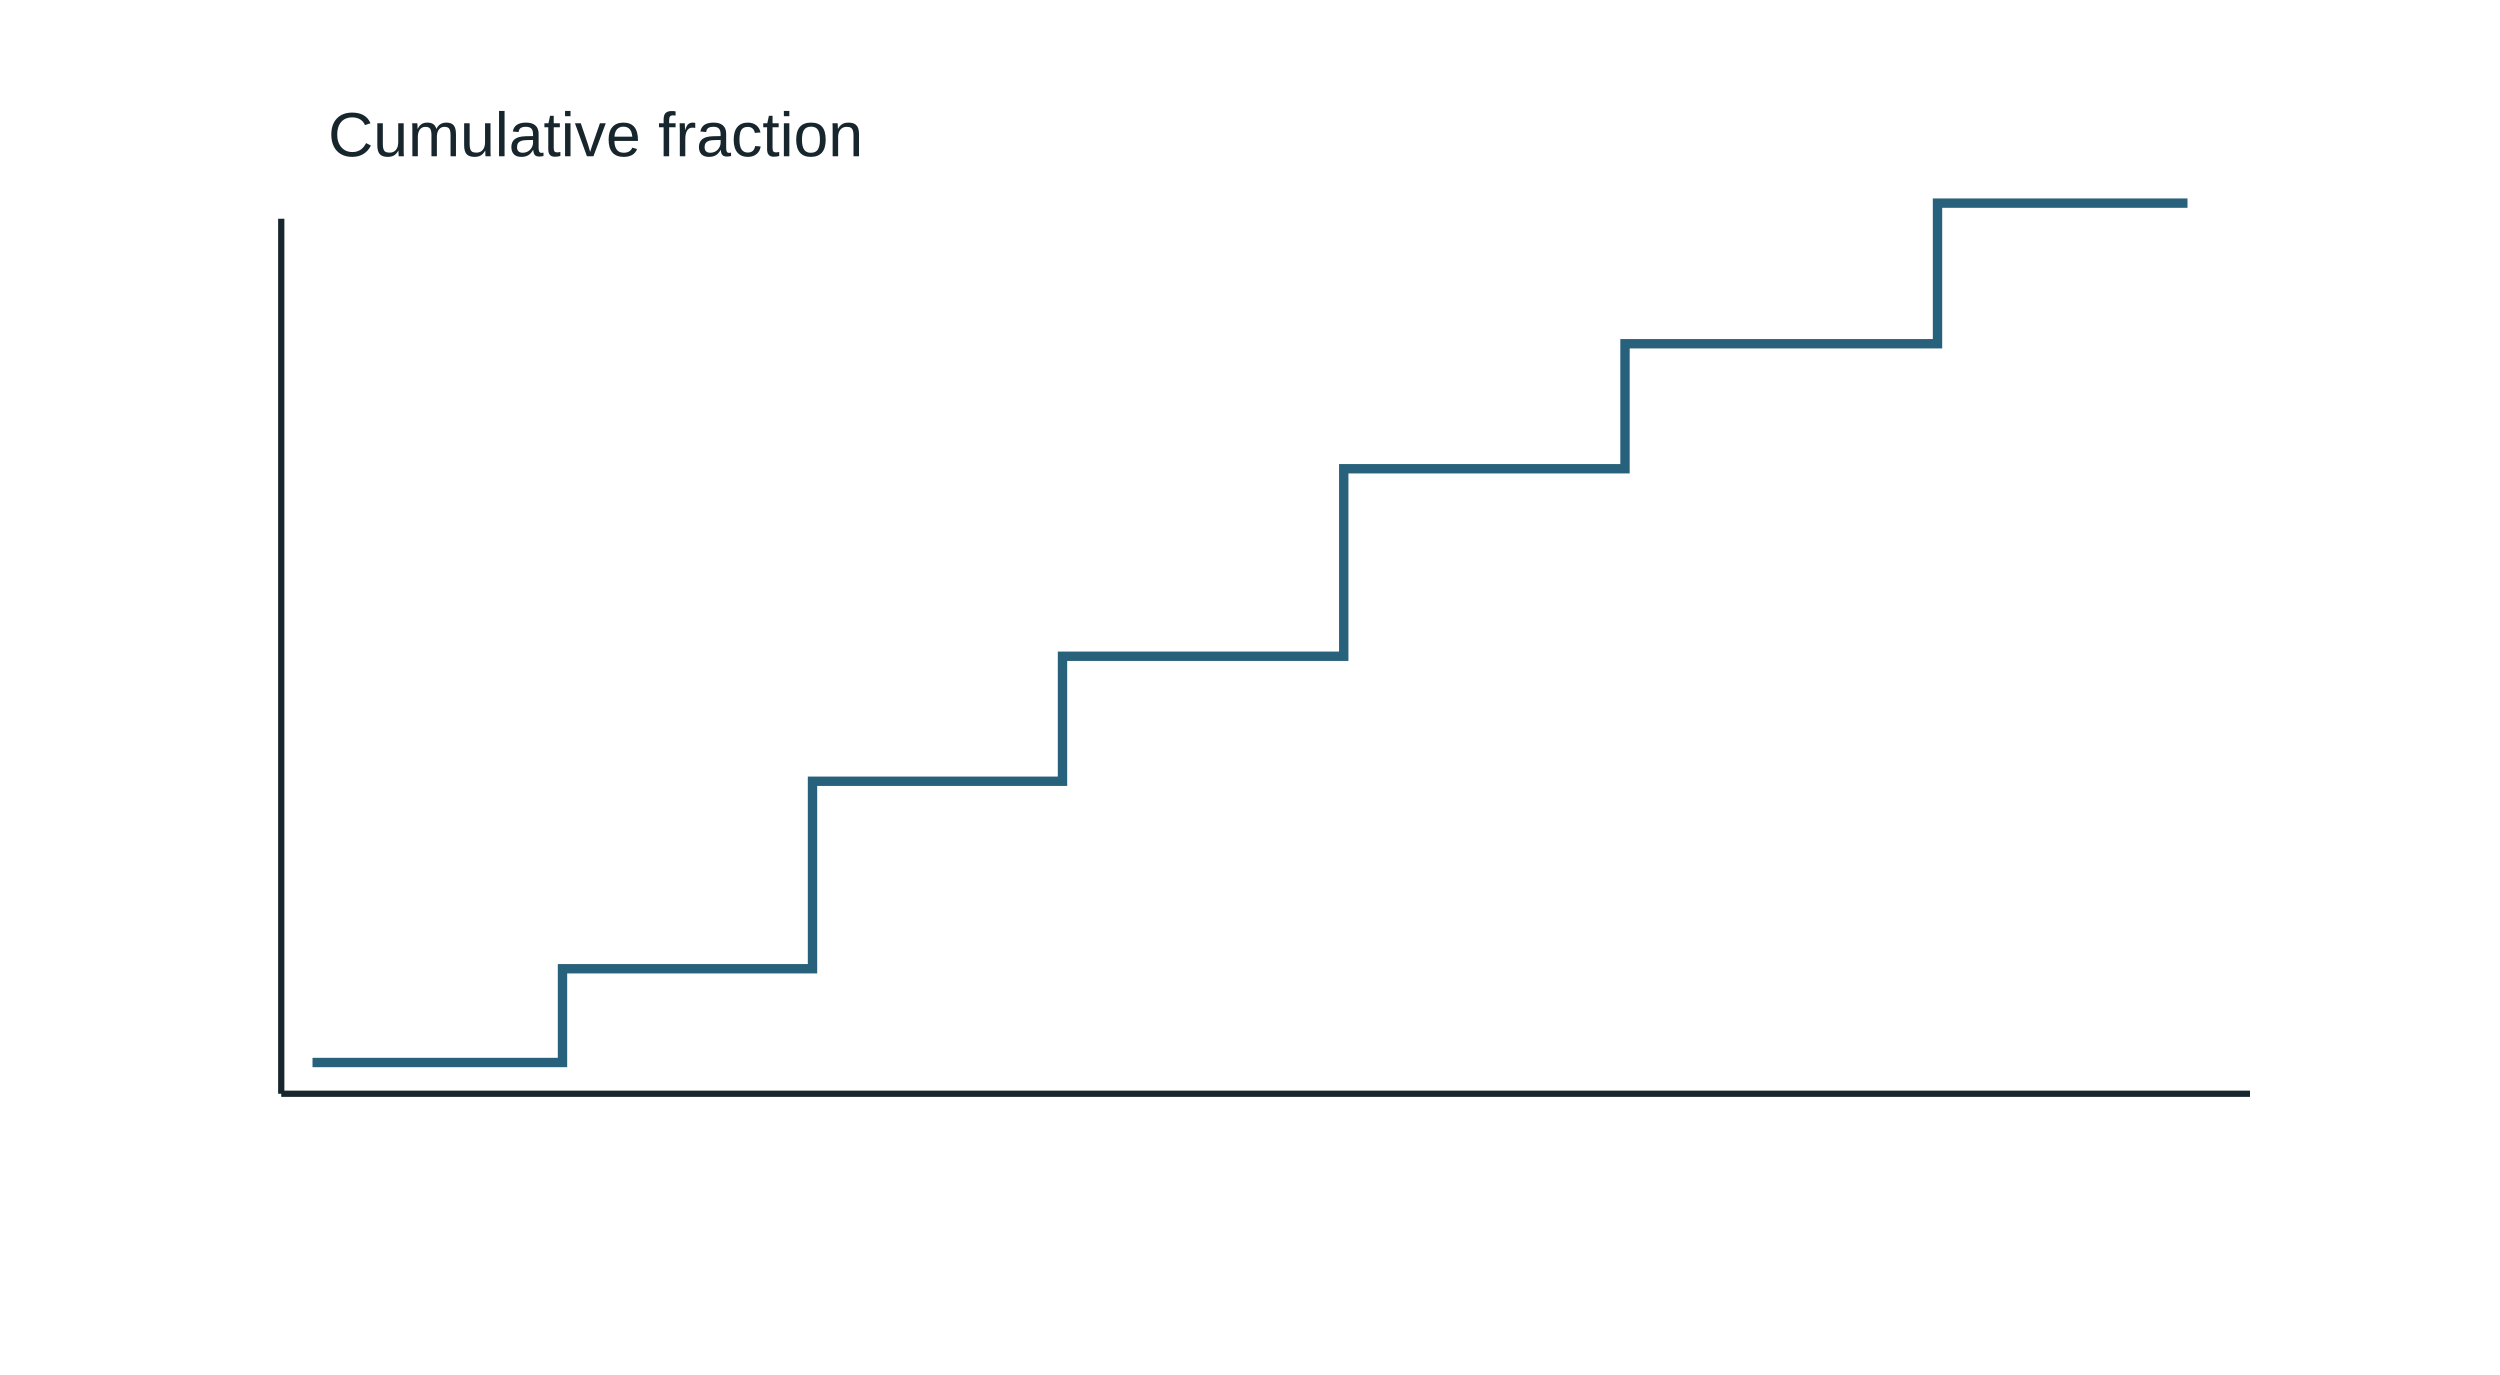
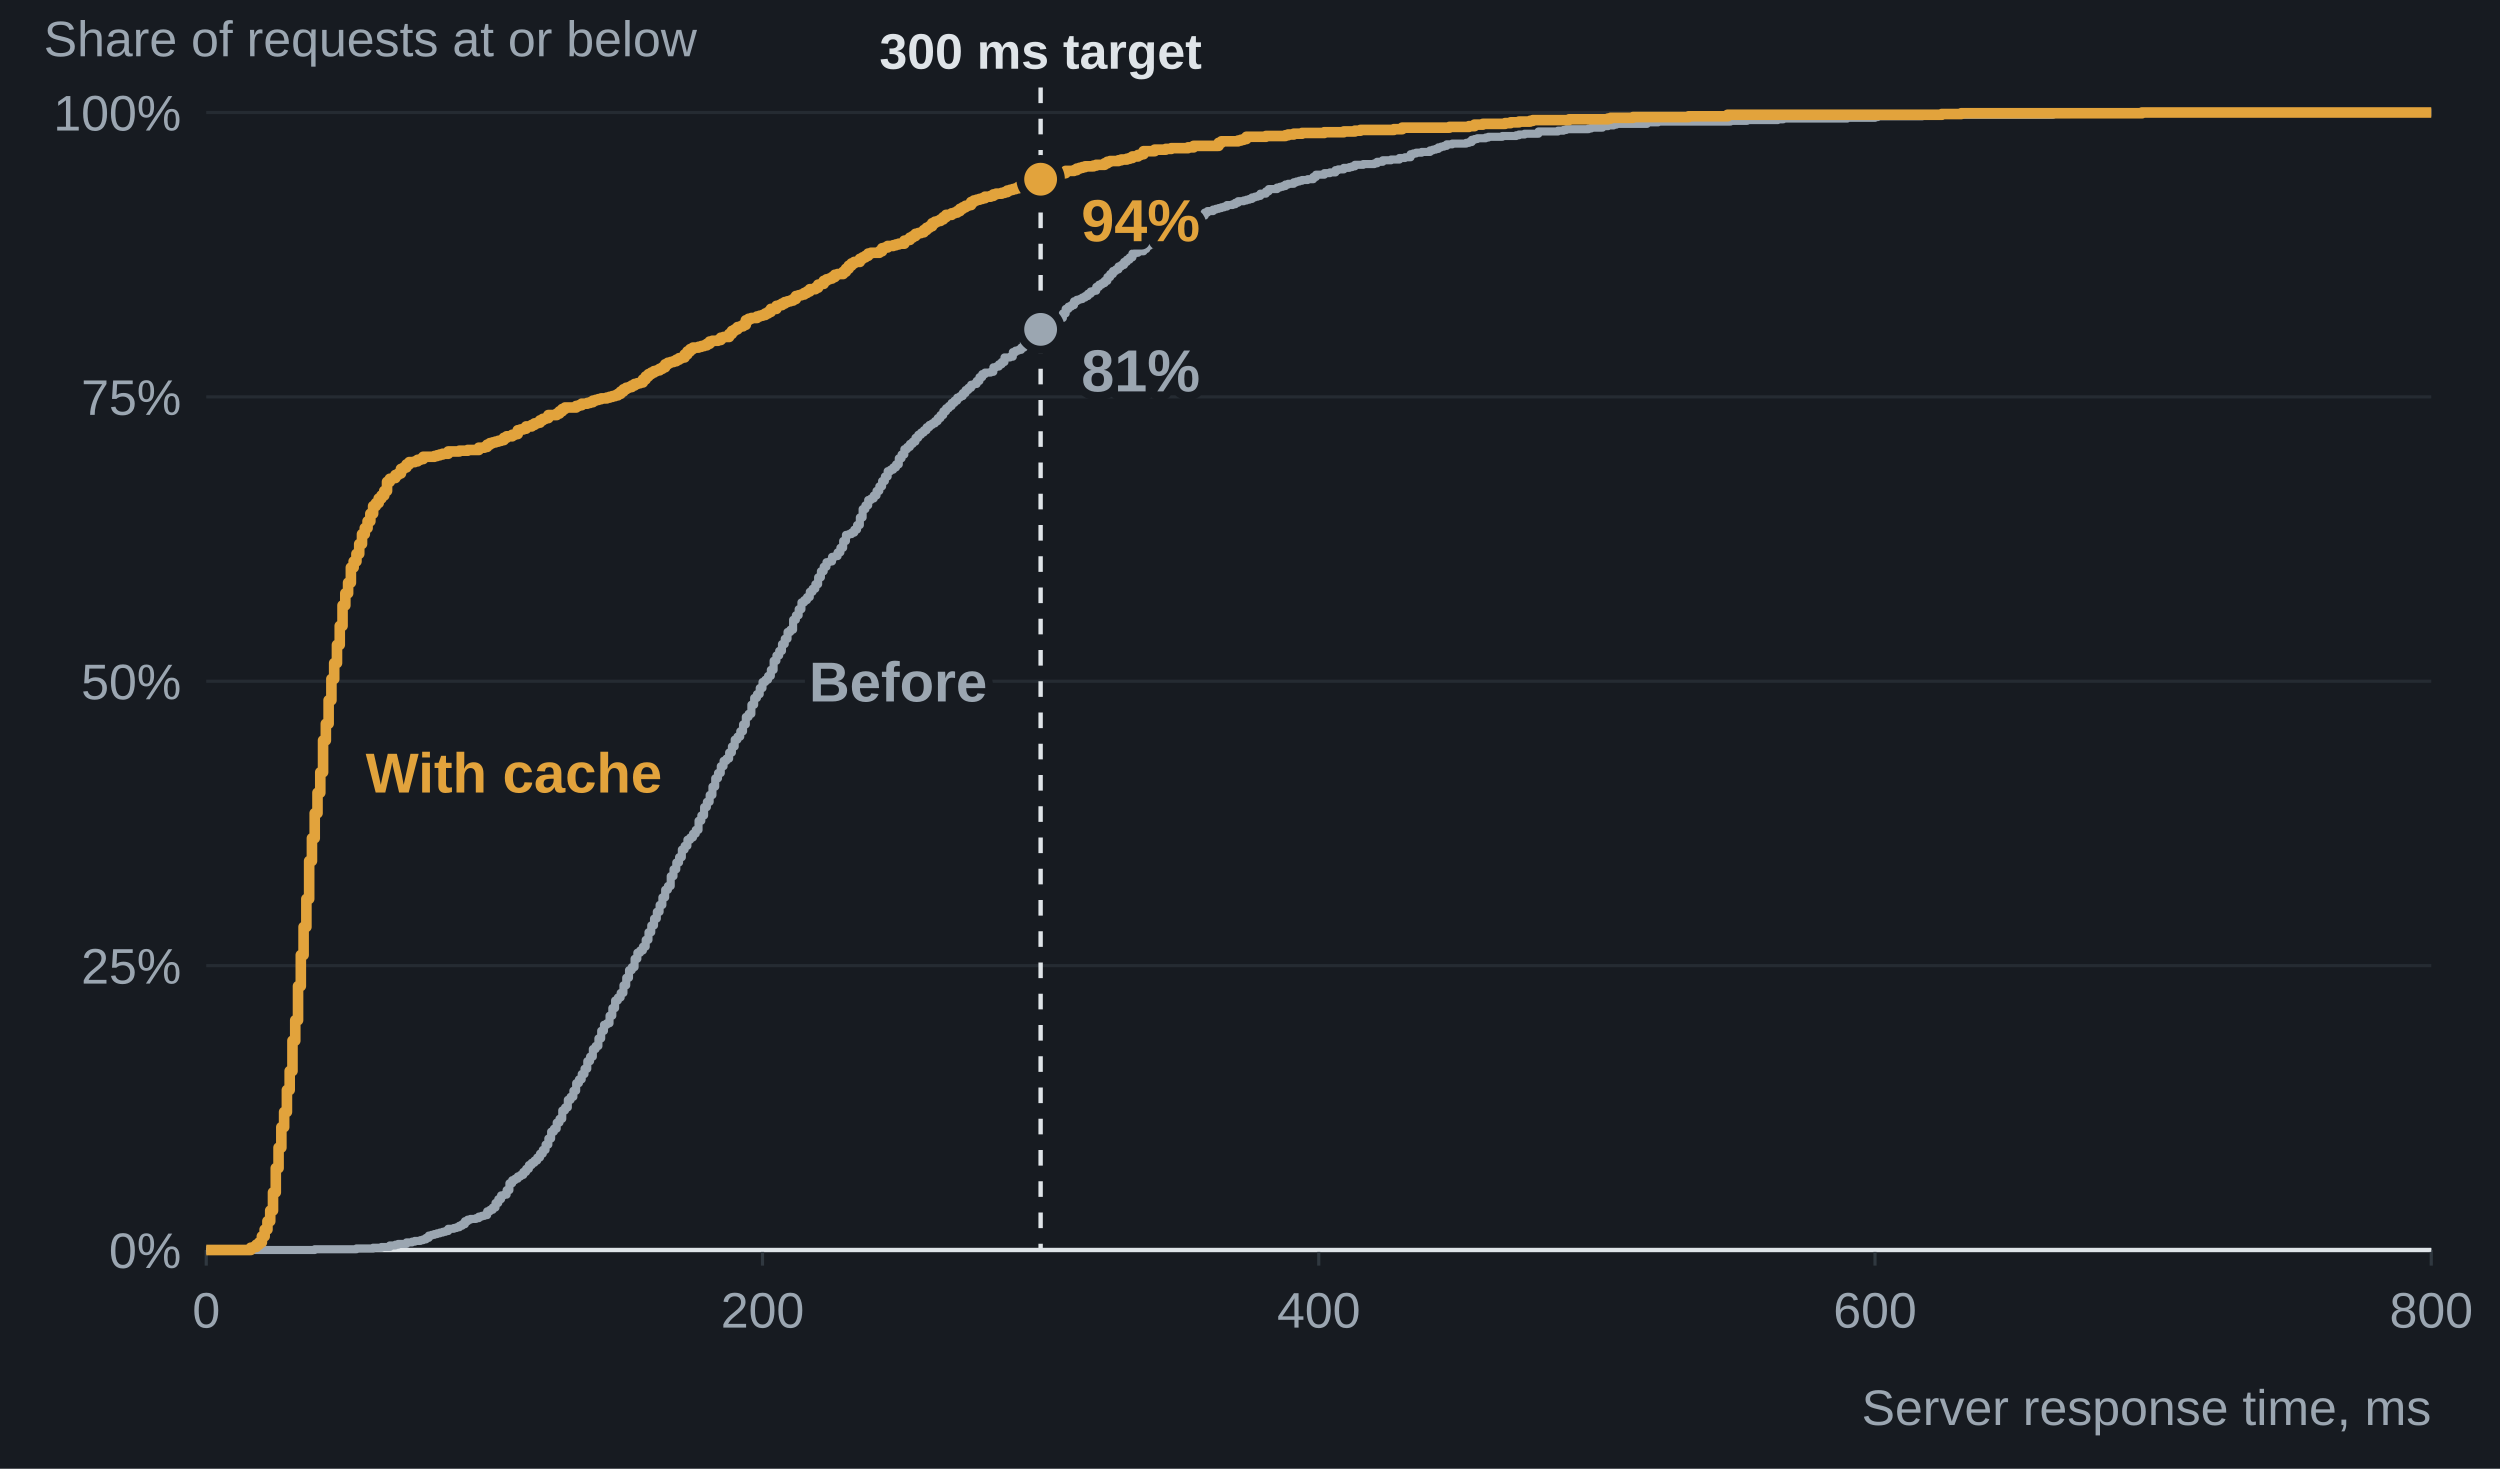
- <svg xmlns="http://www.w3.org/2000/svg" aria-labelledby="g-ecdf-ecdf-title g-ecdf-ecdf-desc" role="img" viewBox="0 0 800 440">
-   <g data-part="drawing">
-     <line stroke="#17252d" stroke-width="2" x1="90" x2="720" y1="350" y2="350" />
-     <line stroke="#17252d" stroke-width="2" x1="90" x2="90" y1="70" y2="350" />
-     <polyline fill="none" points="100.0,340.0 180.0,340.0 180.0,310.0 260.0,310.0 260.0,250.0 340.0,250.0 340.0,210.0 430.0,210.0 430.0,150.0 520.0,150.0 520.0,110.0 620.0,110.0 620.0,65.0 700.0,65.0" stroke="#28617b" stroke-width="3" />
-     <text fill="#17252d" font-family="Arial, sans-serif" font-size="20" text-anchor="start" x="105" y="50">Cumulative fraction</text>
+ <svg xmlns="http://www.w3.org/2000/svg" viewBox="0 0 800 470" width="800" height="470" role="img" aria-labelledby="ecdf-fig-title ecdf-fig-desc" id="ecdf-fig" class="ss-fig" font-family="&quot;Segoe UI&quot;,&quot;Helvetica Neue&quot;,&quot;Liberation Sans&quot;,Arial,sans-serif,&quot;Hiragino Sans&quot;,&quot;Noto Sans JP&quot;,&quot;Yu Gothic&quot;,&quot;Meiryo&quot;,&quot;IPAPGothic&quot;,sans-serif" style="overflow:visible;">
+   <rect x="0" y="0" width="800" height="470" fill="#171b21" />
+   <g class="ss-axis">
+     <line x1="66" x2="778" y1="400" y2="400" stroke="#dfe4e8" stroke-width="1.4" class="ss-zero" />
+     <text x="58" y="405.76" font-size="16" text-anchor="end" fill="#9ba6b1" class="ss-axis-label" font-variant-numeric="tabular-nums">0%</text>
+     <line x1="66" x2="778" y1="309" y2="309" stroke="#252b32" stroke-width="1" class="ss-grid" />
+     <text x="58" y="314.76" font-size="16" text-anchor="end" fill="#9ba6b1" class="ss-axis-label" font-variant-numeric="tabular-nums">25%</text>
+     <line x1="66" x2="778" y1="218" y2="218" stroke="#252b32" stroke-width="1" class="ss-grid" />
+     <text x="58" y="223.76" font-size="16" text-anchor="end" fill="#9ba6b1" class="ss-axis-label" font-variant-numeric="tabular-nums">50%</text>
+     <line x1="66" x2="778" y1="127" y2="127" stroke="#252b32" stroke-width="1" class="ss-grid" />
+     <text x="58" y="132.76" font-size="16" text-anchor="end" fill="#9ba6b1" class="ss-axis-label" font-variant-numeric="tabular-nums">75%</text>
+     <line x1="66" x2="778" y1="36" y2="36" stroke="#252b32" stroke-width="1" class="ss-grid" />
+     <text x="58" y="41.76" font-size="16" text-anchor="end" fill="#9ba6b1" class="ss-axis-label" font-variant-numeric="tabular-nums">100%</text>
+   </g>
+   <g class="ss-axis">
+     <line x1="66" x2="66" y1="400" y2="405" stroke="#303840" />
+     <text x="66" y="424.84" font-size="16" text-anchor="middle" fill="#9ba6b1" class="ss-axis-label" font-variant-numeric="tabular-nums">0</text>
+     <line x1="244" x2="244" y1="400" y2="405" stroke="#303840" />
+     <text x="244" y="424.84" font-size="16" text-anchor="middle" fill="#9ba6b1" class="ss-axis-label" font-variant-numeric="tabular-nums">200</text>
+     <line x1="422" x2="422" y1="400" y2="405" stroke="#303840" />
+     <text x="422" y="424.84" font-size="16" text-anchor="middle" fill="#9ba6b1" class="ss-axis-label" font-variant-numeric="tabular-nums">400</text>
+     <line x1="600" x2="600" y1="400" y2="405" stroke="#303840" />
+     <text x="600" y="424.84" font-size="16" text-anchor="middle" fill="#9ba6b1" class="ss-axis-label" font-variant-numeric="tabular-nums">600</text>
+     <line x1="778" x2="778" y1="400" y2="405" stroke="#303840" />
+     <text x="778" y="424.84" font-size="16" text-anchor="middle" fill="#9ba6b1" class="ss-axis-label" font-variant-numeric="tabular-nums">800</text>
+   </g>
+   <line x1="66" x2="778" y1="400" y2="400" stroke="#dfe4e8" stroke-width="1.2" />
+   <text x="14" y="18" font-size="16" fill="#9ba6b1">Share of requests at or below</text>
+   <text x="778" y="456" font-size="16" text-anchor="end" fill="#9ba6b1">Server response time, ms</text>
+   <line x1="333" x2="333" y1="28" y2="400" stroke="#dfe4e8" stroke-width="1.4" stroke-dasharray="5 5" />
+   <text x="333" y="22" font-size="16" text-anchor="middle" fill="#dfe4e8" font-weight="600">300 ms target</text>
+   <g class="ecdf-series">
+     <path d="M66 400H100.71V399.76H114.06V399.51H119.4V399.27H122.07V399.03H124.74V398.54H126.52V398.3H127.41V398.06H130.08V397.57H131.86V397.33H132.75V397.09H134.53V396.85H135.42V396.6H136.31V396.12H137.2V395.39H138.09V395.15H138.98V394.9H139.87V394.66H140.76V394.42H141.65V394.18H142.54V393.93H143.43V393.21H145.21V392.96H146.1V392.72H146.99V392.23H147.88V391.75H148.77V390.78H149.66V390.29H150.55V390.05H152.33V389.81H153.22V389.32H154.11V389.08H155V388.84H155.89V387.62H156.78V387.14H157.67V386.41H158.56V384.95H159.45V383.74H160.34V382.53H161.23V382.29H162.12V380.83H163.01V378.65H163.9V377.67H164.79V377.19H165.68V376.46H166.57V375.98H167.46V375.01H168.35V374.03H169.24V372.82H170.13V372.09H171.02V371.37H171.91V370.39H172.8V369.18H173.69V367.97H174.58V366.27H175.47V364.33H176.36V362.14H177.25V361.17H178.14V359.23H179.03V358.02H179.92V355.35H180.81V354.38H181.7V351.95H182.59V350.98H183.48V349.04H184.37V346.61H185.26V345.4H186.15V343.7H187.04V342H187.93V339.58H188.82V338.12H189.71V335.69H190.6V334.72H191.49V332.3H192.38V329.87H193.27V327.93H194.16V327.44H195.05V325.02H195.94V322.59H196.83V320.16H197.72V319.19H198.61V317.74H199.5V315.31H200.39V312.88H201.28V310.46H202.17V309.49H203.06V306.82H203.95V304.87H204.84V304.15H205.73V302.93H206.62V300.75H207.51V298.32H208.4V296.14H209.29V293.95H210.18V291.77H211.07V289.59H211.96V287.16H212.85V284.73H213.74V283.52H214.63V280.37H215.52V278.18H216.41V276H217.3V274.3H218.19V271.87H219.08V270.66H219.97V268.72H220.86V267.99H221.75V266.78H222.64V265.56H223.53V262.65H224.42V260.95H225.31V258.28H226.2V256.58H227.09V254.4H227.98V251.73H228.87V249.06H229.76V247.36H230.65V245.18H231.54V243.48H232.43V242.75H233.32V240.81H234.21V238.87H235.1V236.69H235.99V235.71H236.88V234.02H237.77V231.83H238.66V229.41H239.55V228.43H240.44V225.52H241.33V223.34H242.22V222.13H243.11V220.18H244V218.24H244.89V217.51H245.78V216.3H246.67V214.36H247.56V211.45H248.45V209.75H249.34V208.29H250.23V206.11H251.12V204.41H252.01V202.23H252.9V201.5H253.79V198.34H254.68V196.89H255.57V194.95H256.46V192.76H257.35V192.03H258.24V191.06H259.13V189.37H260.02V188.39H260.91V186.94H261.8V184.75H262.69V182.81H263.58V181.36H264.47V179.9H265.36V179.66H266.25V178.2H267.14V177.96H268.03V176.75H268.92V175.29H269.81V173.11H270.7V171.17H271.59V170.92H272.48V170.44H273.37V169.47H274.26V168.01H275.15V165.58H276.04V162.91H276.93V161.7H277.82V160H278.71V159.52H279.6V158.55H280.49V157.09H281.38V155.63H282.27V153.94H283.16V152.48H284.05V150.78H284.94V150.3H285.83V149.57H286.72V148.6H287.61V146.66H288.5V145.44H289.39V143.74H290.28V143.02H291.17V142.05H292.06V141.32H292.95V140.1H293.84V139.13H294.73V138.41H295.62V137.68H296.51V136.71H297.4V135.98H298.29V135.49H299.18V134.77H300.07V133.79H300.96V132.82H301.85V131.61H302.74V130.64H303.63V129.91H304.52V128.94H305.41V128.21H306.3V127.24H307.19V126.76H308.08V125.79H308.97V124.82H309.86V124.09H310.75V123.12H311.64V122.87H312.53V121.9H313.42V120.69H314.31V119.72H315.2V119.23H316.98V118.99H317.87V117.54H318.76V117.29H319.65V116.57H320.54V115.84H321.43V114.38H323.21V114.14H324.1V112.68H324.99V112.2H325.88V111.95H326.77V111.23H327.66V109.53H328.55V108.56H329.44V107.83H331.22V107.34H332.11V106.13H333V105.4H334.78V105.16H335.67V104.43H336.56V104.19H337.45V103.7H338.34V102.01H339.23V101.76H340.12V100.31H341.01V98.85H341.9V98.12H342.79V97.64H343.68V96.42H344.57V95.94H345.46V95.7H346.35V95.21H347.24V94.73H348.13V94H349.02V93.27H349.91V93.03H350.8V91.81H351.69V91.09H352.58V90.6H353.47V89.87H354.36V88.66H355.25V87.69H356.14V86.72H357.03V86.23H357.92V85.26H358.81V84.78H359.7V83.81H360.59V83.08H361.48V82.35H362.37V81.14H363.26V80.89H364.15V80.41H365.93V79.68H366.82V78.71H367.71V78.22H368.6V77.5H369.49V77.25H370.38V76.53H371.27V76.28H372.16V75.55H373.05V74.1H373.94V73.86H374.83V73.61H376.61V73.37H378.39V72.89H379.28V72.4H380.17V71.43H381.06V70.94H381.95V69.73H383.73V69.25H384.62V69H385.51V68.03H386.4V67.55H388.18V67.06H389.07V66.82H389.96V66.58H390.85V66.33H391.74V66.09H392.63V65.61H394.41V65.36H395.3V64.88H396.19V64.39H397.97V64.15H398.86V63.91H399.75V63.66H400.64V63.18H401.53V62.94H402.42V62.69H403.31V61.97H405.09V61.24H405.98V60.51H408.65V60.02H409.54V59.78H410.43V59.54H411.32V59.05H412.21V58.81H413.99V58.33H414.88V58.08H415.77V57.84H416.66V57.6H418.44V57.35H420.22V56.63H421.11V55.9H423.78V55.41H425.56V55.17H427.34V54.44H428.23V54.2H430.01V53.71H431.79V53.47H432.68V53.23H433.57V52.74H436.24V52.5H439.8V52.26H440.69V51.77H442.47V51.29H445.14V51.05H447.81V50.56H449.59V50.32H451.37V49.35H452.26V49.1H453.15V48.86H454.93V48.62H457.6V48.13H458.49V47.89H459.38V47.65H460.27V47.16H461.16V46.92H462.05V46.68H462.94V46.19H464.72V45.95H469.17V45.71H470.06V45.46H470.95V44.74H471.84V44.49H472.73V44.25H475.4V44.01H476.29V43.77H480.74V43.52H485.19V43.28H486.08V43.04H487.86V42.79H492.31V42.07H498.54V41.82H500.32V41.58H501.21V41.34H508.33V41.1H509.22V40.85H512.78V40.37H514.56V40.13H516.34V39.88H517.23V39.64H527.02V39.15H530.58V38.91H553.72V38.67H559.06V38.43H568.85V38.18H570.63V37.94H591.1V37.7H600V37.46H600.89V37.21H615.13V36.97H621.36V36.73H656.96V36.49H662.3V36.24H665.86V36H778V36" fill="none" stroke="#9ba6b1" stroke-width="2.6" stroke-linejoin="round" />
+     <text x="258.89" y="224.48" font-size="18" fill="#9ba6b1" font-weight="600" stroke="#171b21" stroke-width="5.04" stroke-linejoin="round" paint-order="stroke">Before</text>
+   </g>
+   <g class="ecdf-series">
+     <path d="M66 400H80.24V399.27H81.13V399.03H82.02V398.3H82.91V397.57H83.8V395.63H84.69V393.45H85.58V390.78H86.47V387.38H87.36V381.56H88.25V373.79H89.14V367.24H90.03V360.69H90.92V355.83H91.81V348.8H92.7V342.73H93.59V333.02H94.48V326.47H95.37V315.55H96.26V305.6H97.15V296.62H98.04V287.65H98.93V275.51H99.82V268.23H100.71V260.22H101.6V253.67H102.49V247.12H103.38V236.93H104.27V231.59H105.16V224.07H106.05V217.27H106.94V212.18H107.83V206.35H108.72V200.29H109.61V193.73H110.5V189.85H111.39V186.45H112.28V181.6H113.17V179.66H114.06V177.23H114.95V174.08H115.84V170.92H116.73V168.98H117.62V166.8H118.51V164.37H119.4V161.94H120.29V160.97H121.18V159.52H122.07V158.55H122.96V157.09H123.85V154.18H124.74V153.21H125.63V152.97H126.52V151.99H127.41V151.51H128.3V150.05H129.19V149.57H130.08V148.6H130.97V147.87H132.75V147.63H133.64V147.14H134.53V146.9H135.42V146.17H138.98V145.93H139.87V145.69H140.76V145.44H141.65V145.2H143.43V144.47H146.99V144.23H149.66V143.99H153.22V143.26H155V143.02H155.89V142.29H156.78V141.8H157.67V141.56H158.56V141.32H159.45V141.07H160.34V140.83H161.23V140.1H162.12V139.62H163.9V139.13H164.79V138.89H165.68V137.68H166.57V137.43H167.46V137.19H168.35V136.46H170.13V135.98H171.02V135.49H171.91V135.25H172.8V134.52H173.69V134.04H174.58V133.79H175.47V132.82H178.14V132.34H179.03V131.61H179.92V130.88H180.81V130.4H184.37V129.91H185.26V129.67H186.15V129.18H187.93V128.94H188.82V128.7H189.71V128.21H190.6V127.97H191.49V127.73H192.38V127.49H194.16V127.24H195.05V127H195.94V126.76H196.83V126.51H197.72V126.03H198.61V125.3H199.5V124.57H200.39V124.09H201.28V123.85H202.17V123.36H203.06V122.87H203.95V122.63H204.84V122.39H205.73V121.42H206.62V120.45H207.51V119.72H208.4V119.23H209.29V118.75H210.18V118.51H211.07V118.02H211.96V117.54H212.85V116.57H213.74V116.08H214.63V115.84H215.52V115.59H216.41V115.11H217.3V114.62H218.19V114.38H219.08V113.41H219.97V112.44H220.86V111.71H221.75V111.23H223.53V110.98H224.42V110.74H225.31V110.5H226.2V110.01H227.09V109.29H227.98V109.04H229.76V108.8H230.65V108.07H231.54V107.83H233.32V106.86H234.21V105.89H235.1V105.4H235.99V104.67H236.88V104.43H237.77V103.95H238.66V102.49H239.55V102.01H240.44V101.76H242.22V101.28H243.11V101.03H244V100.79H244.89V100.31H245.78V99.82H246.67V98.85H248.45V97.88H249.34V97.64H250.23V97.15H251.12V96.67H252.01V96.42H252.9V96.18H253.79V95.7H254.68V94.73H255.57V94.48H256.46V94.24H257.35V93.75H258.24V93.27H259.13V92.54H260.91V92.06H261.8V91.09H262.69V90.84H263.58V89.87H264.47V89.39H265.36V89.14H266.25V88.66H267.14V87.93H268.03V87.69H269.81V86.96H270.7V85.99H271.59V85.02H272.48V84.29H273.37V83.81H275.15V82.83H276.04V82.35H276.93V81.86H277.82V81.14H278.71V80.89H281.38V80.41H282.27V79.44H283.16V79.19H284.05V78.71H285.83V78.47H286.72V78.22H287.61V77.98H289.39V77.01H290.28V76.77H291.17V76.04H292.06V75.55H292.95V74.83H293.84V74.58H294.73V74.34H295.62V73.61H296.51V72.89H297.4V72.4H298.29V71.43H299.18V70.94H300.07V70.7H300.96V70.22H301.85V69.49H302.74V68.76H304.52V68.27H305.41V68.03H306.3V67.55H307.19V66.82H308.08V66.33H308.97V65.85H309.86V65.61H310.75V64.63H311.64V64.15H312.53V63.91H313.42V63.66H314.31V63.42H315.2V62.94H316.98V62.69H317.87V62.21H318.76V61.97H320.54V61.72H321.43V61.48H322.32V60.99H323.21V60.75H324.1V60.51H324.99V60.27H325.88V59.78H327.66V59.3H328.55V58.57H329.44V58.33H330.33V57.84H332.11V57.6H333V57.35H333.89V57.11H337.45V56.38H338.34V55.9H339.23V55.66H340.12V55.41H341.01V54.69H343.68V54.44H344.57V53.96H345.46V53.71H346.35V53.47H347.24V53.23H349.91V52.99H350.8V52.74H353.47V52.26H354.36V51.77H355.25V51.53H357.92V51.29H358.81V51.05H360.59V50.8H361.48V50.56H362.37V50.07H364.15V49.59H365.04V49.35H365.93V48.38H369.49V47.89H373.05V47.65H374.83V47.41H380.17V47.16H381.95V46.68H389.96V45.71H390.85V45.22H396.19V44.98H397.08V44.74H397.97V44.49H398.86V43.77H405.09V43.52H411.32V43.28H412.21V43.04H413.99V42.79H416.66V42.55H423.78V42.31H430.01V42.07H433.57V41.82H435.35V41.58H446.03V41.34H448.7V40.85H463.83V40.61H470.06V40.37H471.84V39.88H474.51V39.64H481.63V39.4H483.41V39.15H486.08V38.91H489.64V38.67H490.53V38.43H502.1V38.18H514.56V37.94H515.45V37.7H522.57V37.46H540.37V37.21H552.83V36.73H621.36V36.49H627.59V36.24H685.44V36H778V36" fill="none" stroke="#e2a33c" stroke-width="3.4" stroke-linejoin="round" />
+     <text x="117.01" y="253.6" font-size="18" fill="#e2a33c" font-weight="700" stroke="#171b21" stroke-width="5.04" stroke-linejoin="round" paint-order="stroke">With cache</text>
+   </g>
+   <g class="ecdf-reading">
+     <circle cx="333" cy="57.35" r="6.5" fill="#e2a33c" stroke="#171b21" stroke-width="2.5" />
+     <text x="346" y="77.19" font-size="19" fill="#e2a33c" font-weight="700" stroke="#171b21" stroke-width="5.32" stroke-linejoin="round" paint-order="stroke">94%</text>
+   </g>
+   <g class="ecdf-reading">
+     <circle cx="333" cy="105.4" r="6.5" fill="#9ba6b1" stroke="#171b21" stroke-width="2.5" />
+     <text x="346" y="125.24" font-size="19" fill="#9ba6b1" font-weight="600" stroke="#171b21" stroke-width="5.32" stroke-linejoin="round" paint-order="stroke">81%</text>
  </g>
</svg>
